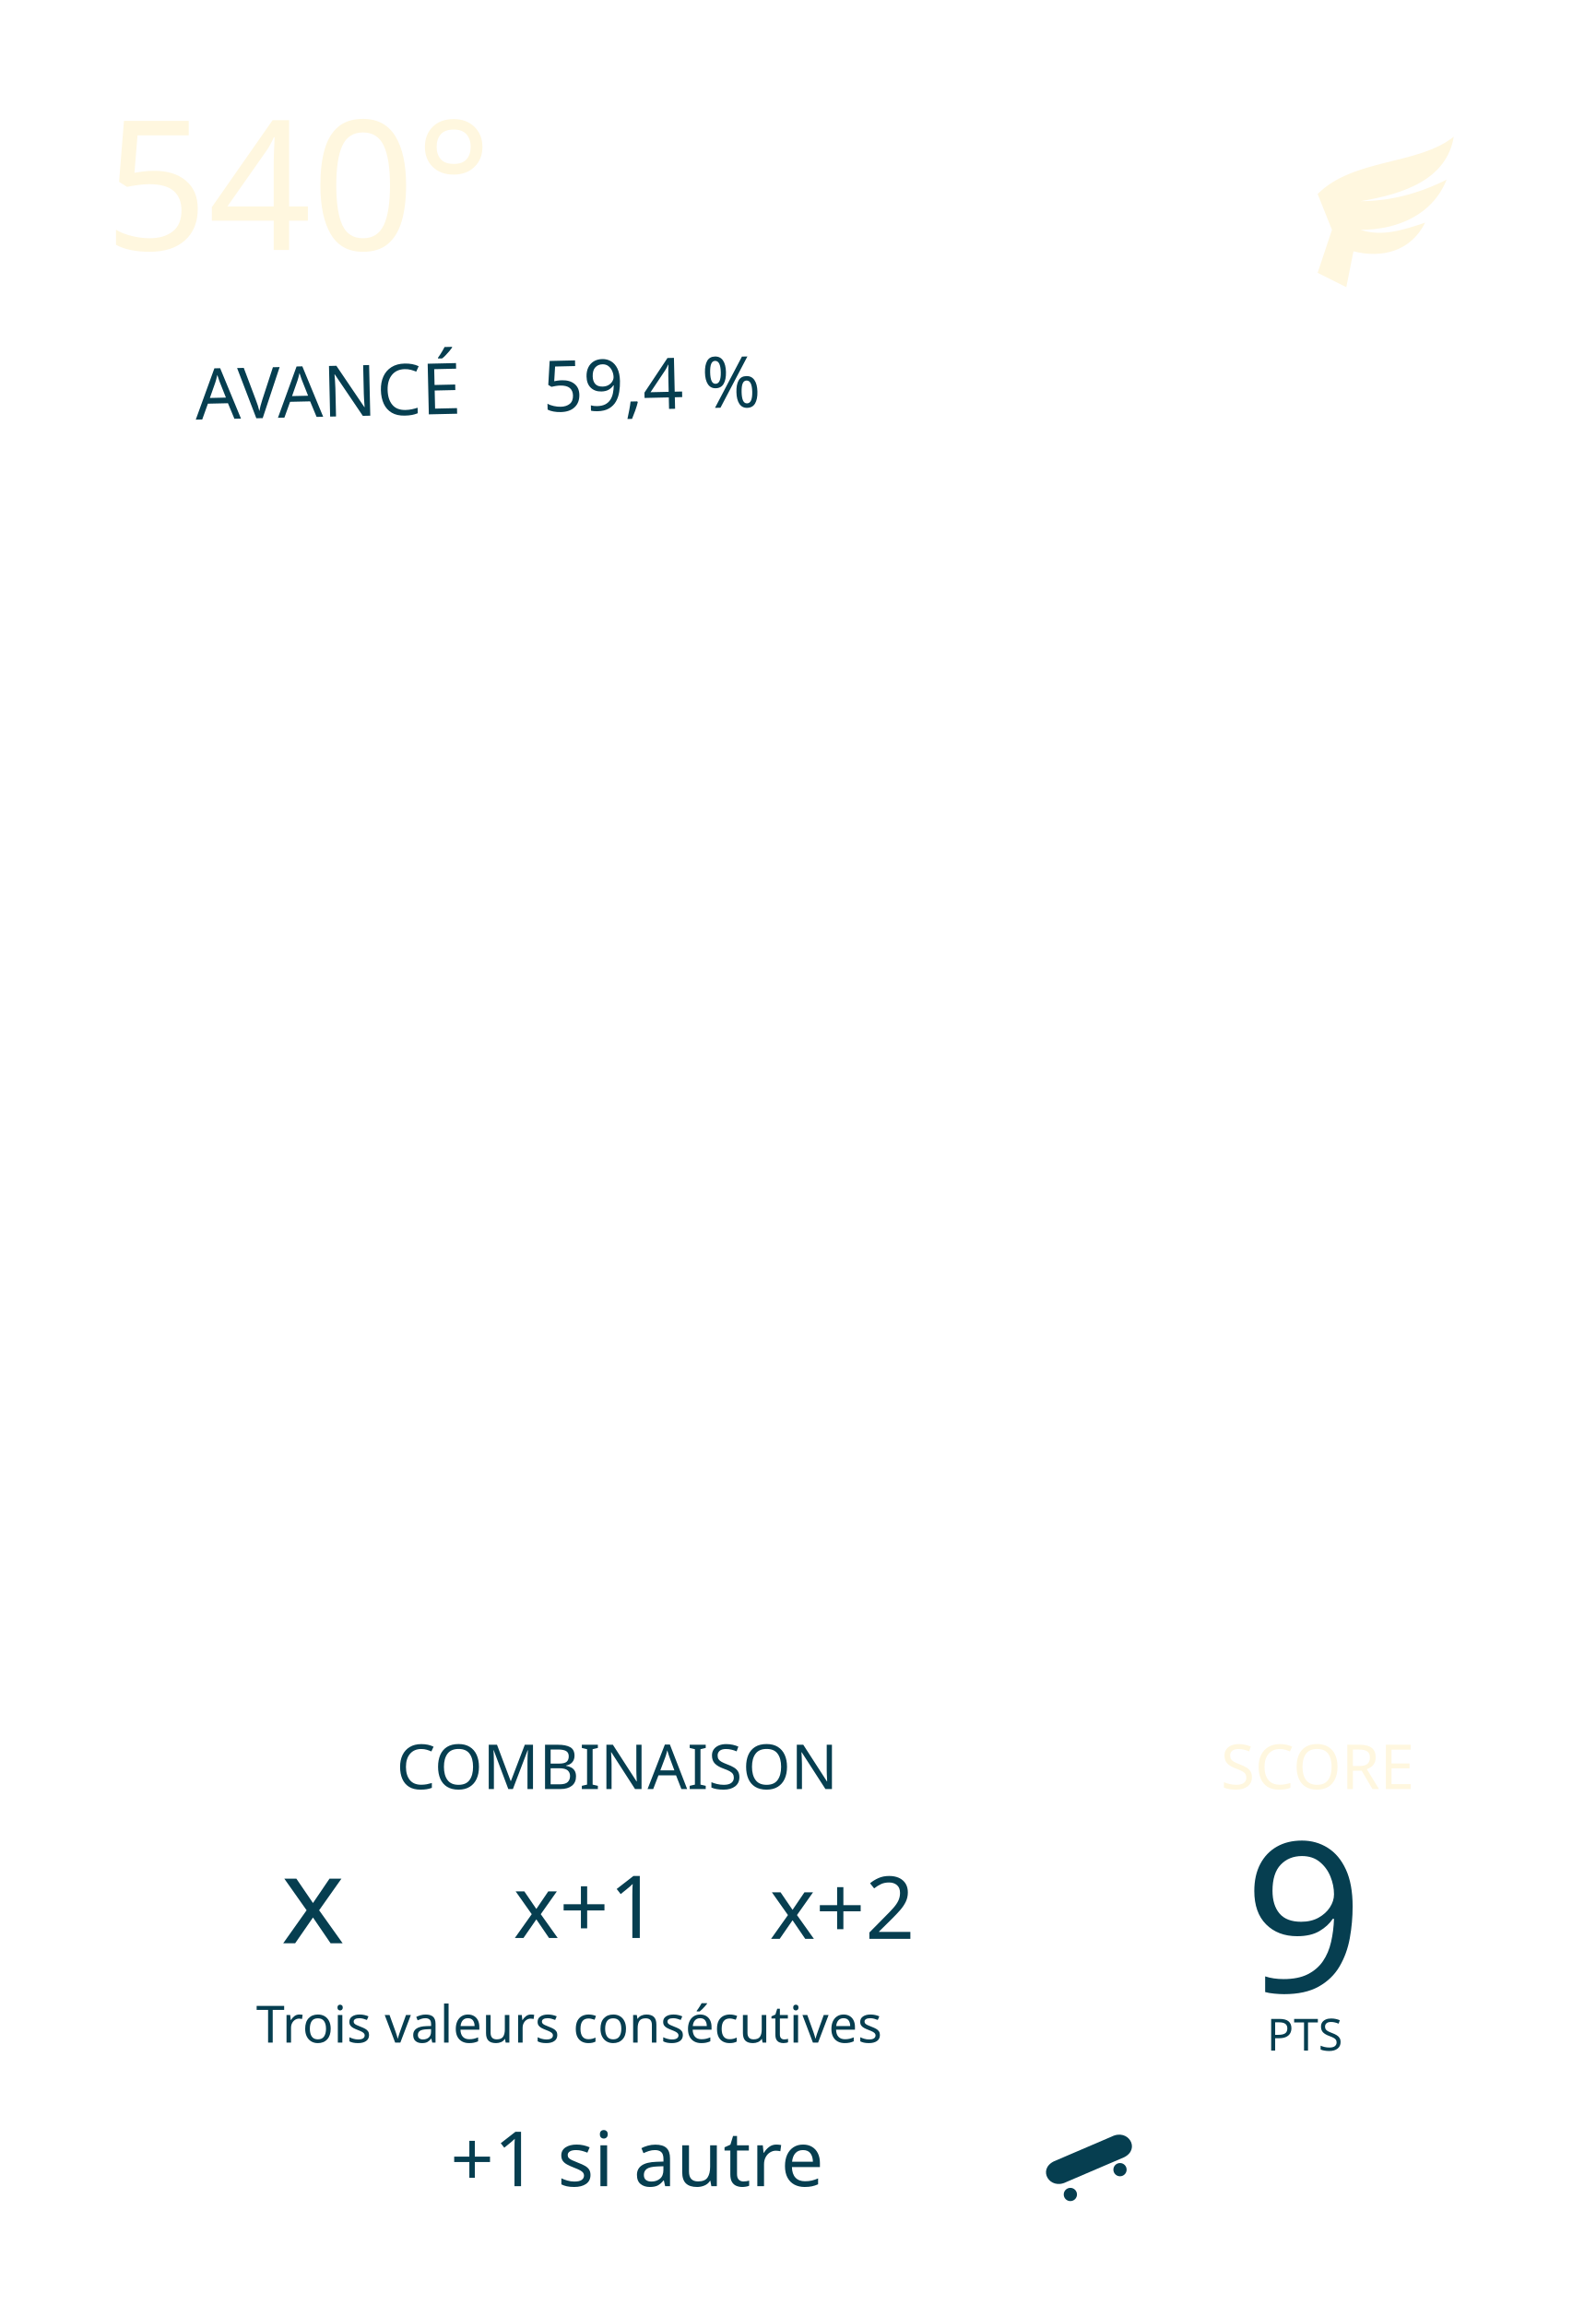
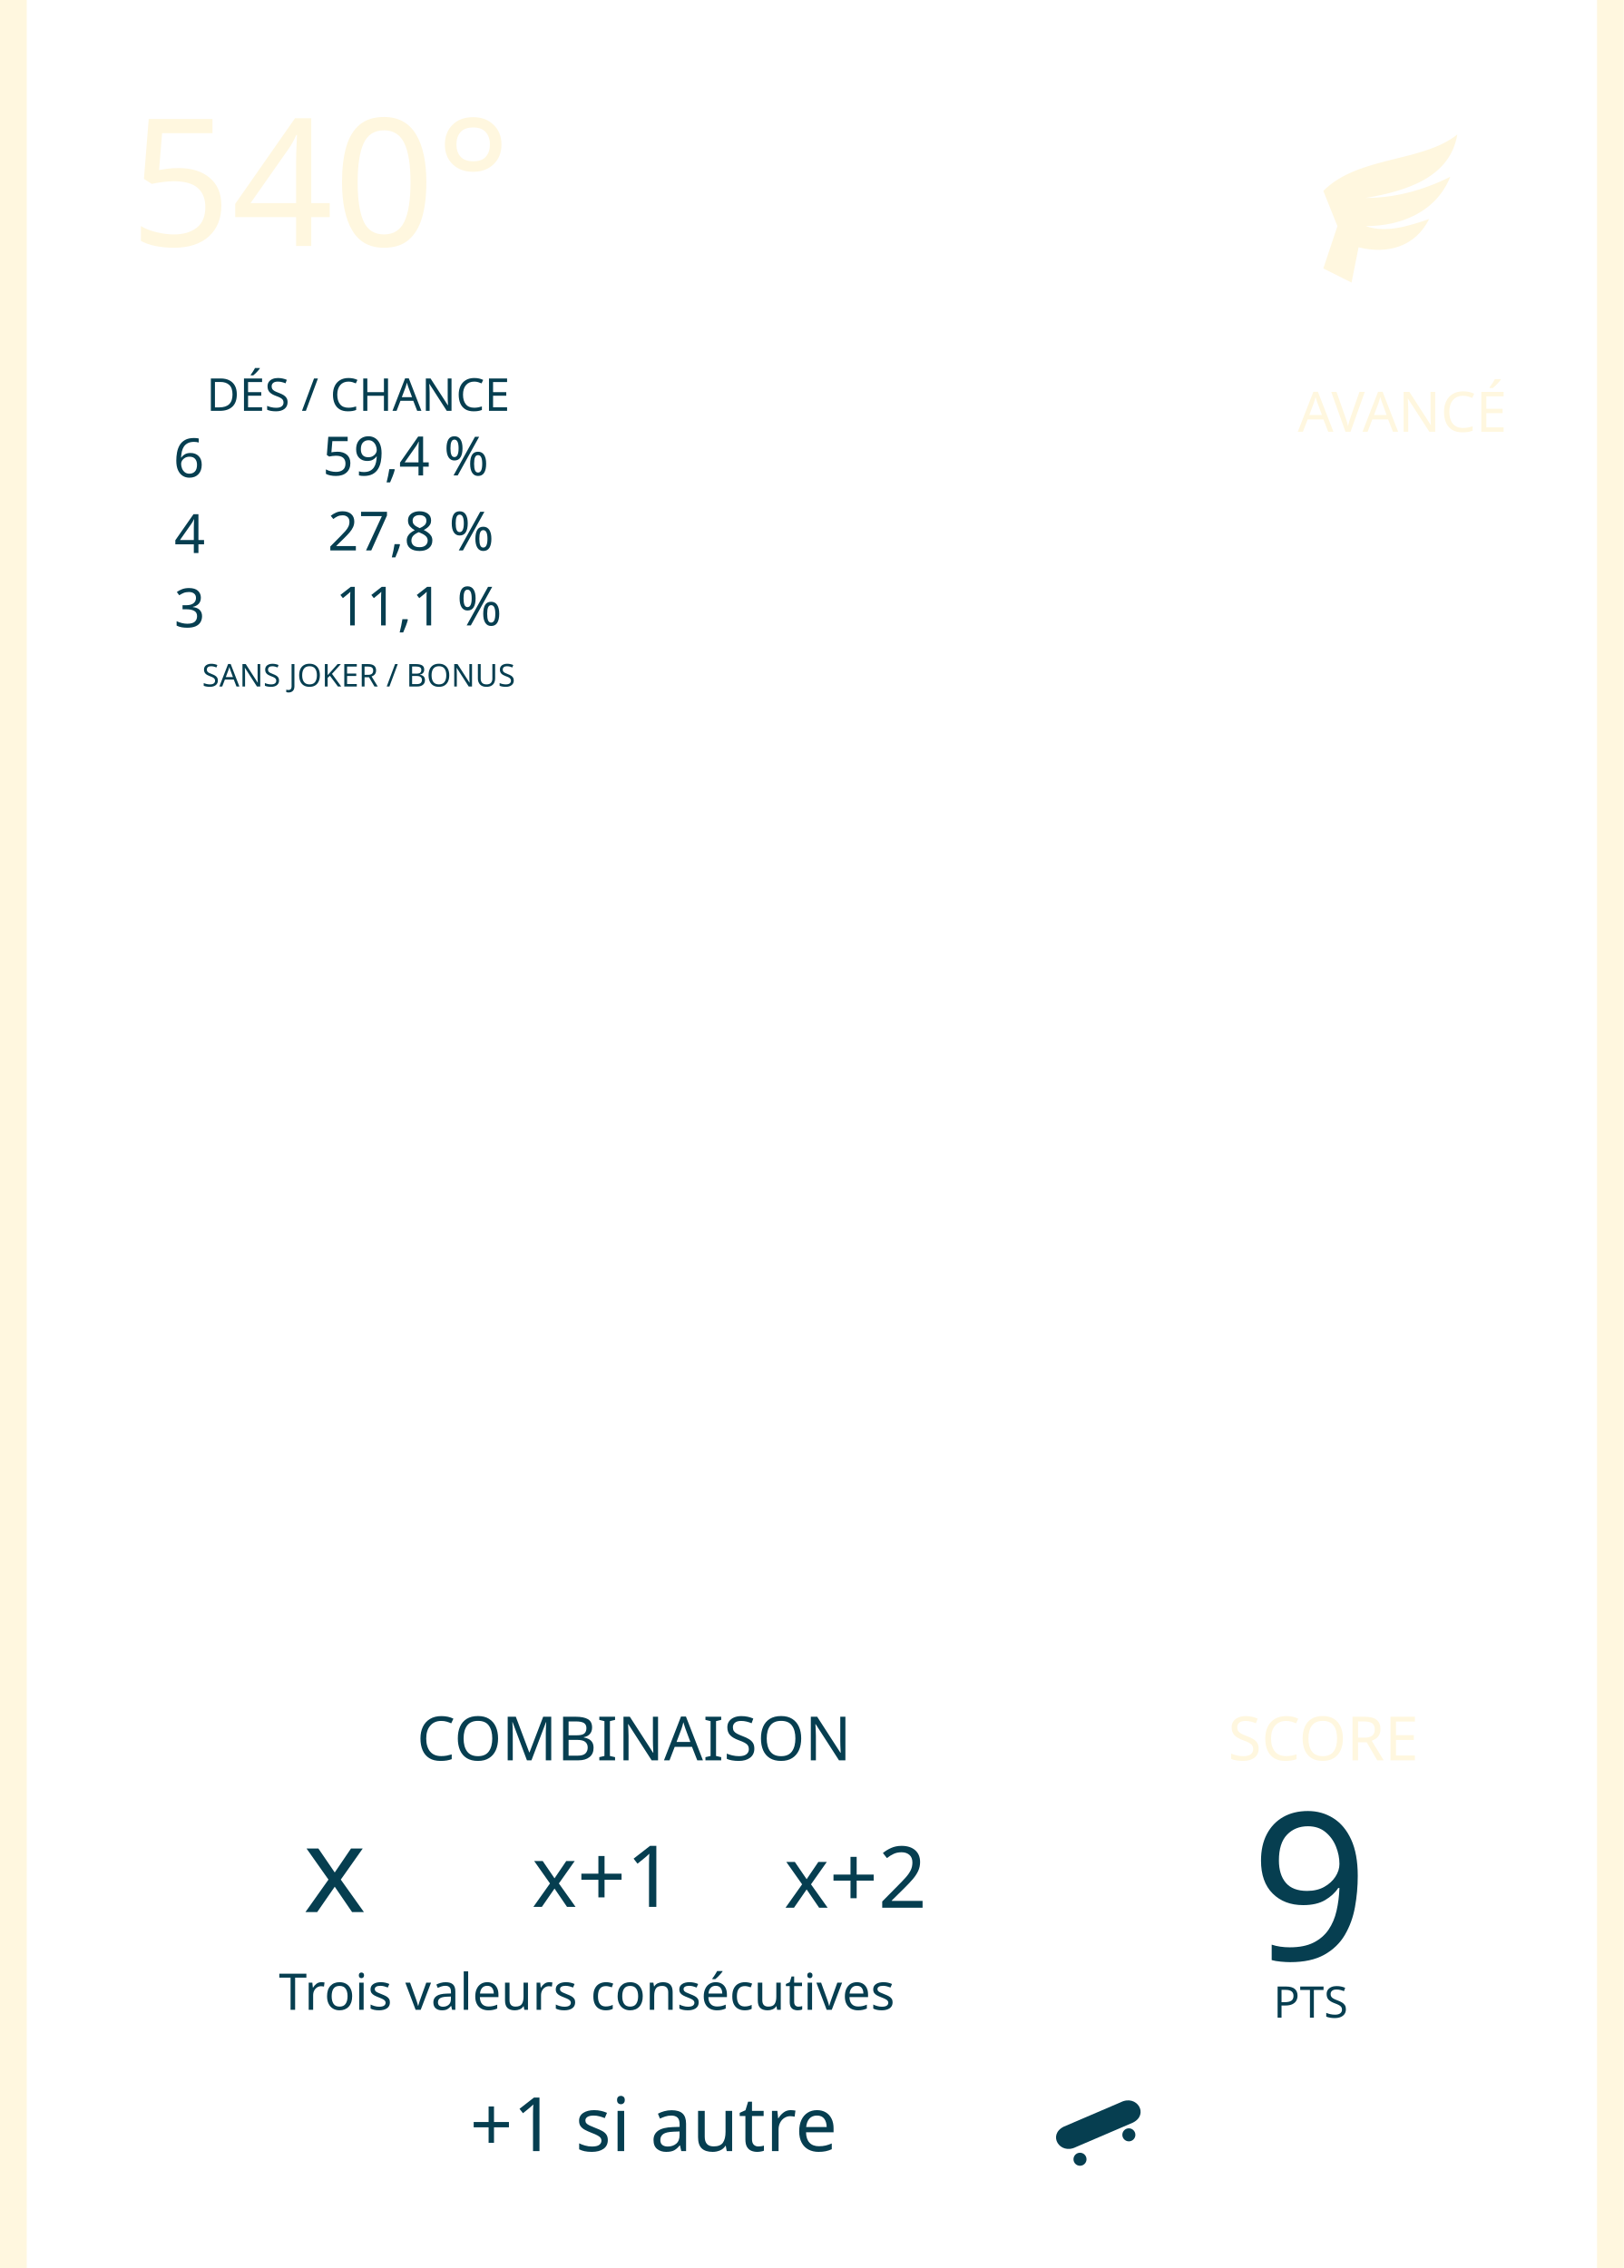
- <svg xmlns="http://www.w3.org/2000/svg" width="900" height="1300" viewBox="0 0 900 1300" role="img">
+ <svg xmlns="http://www.w3.org/2000/svg" width="1008" height="1408" viewBox="-15.341 0 930.682 1300" role="img">
  <g>
    <text x="59" y="141" fill="#fff7df" font-family="Impact,Arial Narrow,sans-serif" font-size="102" font-weight="400" id="card-title">540°</text>
    <g color="#fff7df">
      <svg x="731" y="69" width="97" height="97" class="type-icon type-air" viewBox="0 0 24 24" fill="none" stroke="currentColor" stroke-width="2" stroke-linecap="round" stroke-linejoin="round" role="img" aria-label="air">
        <path fill="currentColor" stroke="none" d="M3 10C8 5 17 6 22 2c-1 6-7 8-13 9 4 0 8-1 12-3-2 5-7 7-12 7 3 1 6 0 9-1-2 4-6 5-10 4l-1 5-4-2 2-6Z" />
      </svg>
    </g>
-     <g id="badge-information" transform="rotate(-1.3 250 217)">
-       <text x="110" y="233.5" fill="#063e50" font-family="Impact,Arial Narrow,sans-serif" font-size="40" font-weight="400" id="badge-label">AVANCÉ</text>
-       <text x="306" y="233.5" fill="#063e50" font-family="Impact,Arial Narrow,sans-serif" font-size="40" font-weight="400" id="badge-chance">59,4 %</text>
+     <g id="badge-information">
+       <text x="103" y="235.5" fill="#063e50" font-family="Impact,Arial Narrow,sans-serif" font-size="26" font-weight="400">DÉS / CHANCE</text>
+       <text x="84" y="273.5" fill="#063e50" font-family="Impact,Arial Narrow,sans-serif" font-size="31" font-weight="400">6</text>
+       <text x="169.5" y="272.5" fill="#063e50" font-family="Impact,Arial Narrow,sans-serif" font-size="31" font-weight="400">59,4 %</text>
+       <text x="84.5" y="317" fill="#063e50" font-family="Impact,Arial Narrow,sans-serif" font-size="31" font-weight="400">4</text>
+       <text x="172.5" y="315.5" fill="#063e50" font-family="Impact,Arial Narrow,sans-serif" font-size="31" font-weight="400">27,8 %</text>
+       <text x="84.5" y="359.5" fill="#063e50" font-family="Impact,Arial Narrow,sans-serif" font-size="31" font-weight="400">3</text>
+       <text x="177" y="358.5" fill="#063e50" font-family="Impact,Arial Narrow,sans-serif" font-size="31" font-weight="400">11,1 %</text>
+       <text x="100.5" y="393.5" fill="#063e50" font-family="Impact,Arial Narrow,sans-serif" font-size="18" font-weight="400">SANS JOKER / BONUS</text>
+       <text x="728.5" y="247.5" fill="#fff7df" font-family="Impact,Arial Narrow,sans-serif" font-size="32" font-weight="400" id="badge-label">AVANCÉ</text>
    </g>
    <text x="223.5" y="1009" fill="#063e50" font-family="Impact,Arial Narrow,sans-serif" font-size="35" font-weight="400" id="requirement-heading">COMBINAISON</text>
    <text x="158.5" y="1096" fill="#063e50" font-family="Impact,Arial Narrow,sans-serif" font-size="68" font-weight="400" id="socket-0">x</text>
    <text x="289.5" y="1093" fill="#063e50" font-family="Impact,Arial Narrow,sans-serif" font-size="49" font-weight="400" id="socket-1">x+1</text>
    <text x="434" y="1093.5" fill="#063e50" font-family="Impact,Arial Narrow,sans-serif" font-size="49" font-weight="400" id="socket-2">x+2</text>
    <text x="321" y="1152" fill="#063e50" font-size="29" font-weight="400" text-anchor="middle" font-family="Arial Narrow,Segoe UI,sans-serif">Trois valeurs consécutives</text>
    <text x="688.5" y="1009" fill="#fff7df" font-family="Impact,Arial Narrow,sans-serif" font-size="35" font-weight="400" id="score-heading">SCORE</text>
    <g id="score-information">
      <text x="701.5" y="1123.5" fill="#063e50" font-family="Impact,Arial Narrow,sans-serif" font-size="118" font-weight="400" id="card-score">9</text>
      <text x="714.5" y="1156.5" fill="#063e50" font-family="Impact,Arial Narrow,sans-serif" font-size="25" font-weight="400" id="score-unit">PTS</text>
    </g>
    <text x="254" y="1233" fill="#063e50" font-family="Impact,Arial Narrow,sans-serif" font-size="43" font-weight="400">+1 si autre</text>
    <g color="#063e50">
      <svg x="585" y="1191" width="56" height="56" class="type-icon type-kick" viewBox="0 0 24 24" fill="none" stroke="currentColor" stroke-width="2" stroke-linecap="round" stroke-linejoin="round" role="img" aria-label="kick">
        <path fill="currentColor" stroke="none" d="M4 12 18 6c4-2 7 3 3 5L7 17c-4 2-7-3-3-5Z" />
        <circle cx="8" cy="20" r="1.6" fill="currentColor" stroke="none" />
        <circle cx="20" cy="14" r="1.6" fill="currentColor" stroke="none" />
      </svg>
    </g>
  </g>
+   <rect x="-15.341" y="0" width="15.341" height="1300" fill="#fff7df" />
+   <rect x="900" y="0" width="15.341" height="1300" fill="#fff7df" />
</svg>
